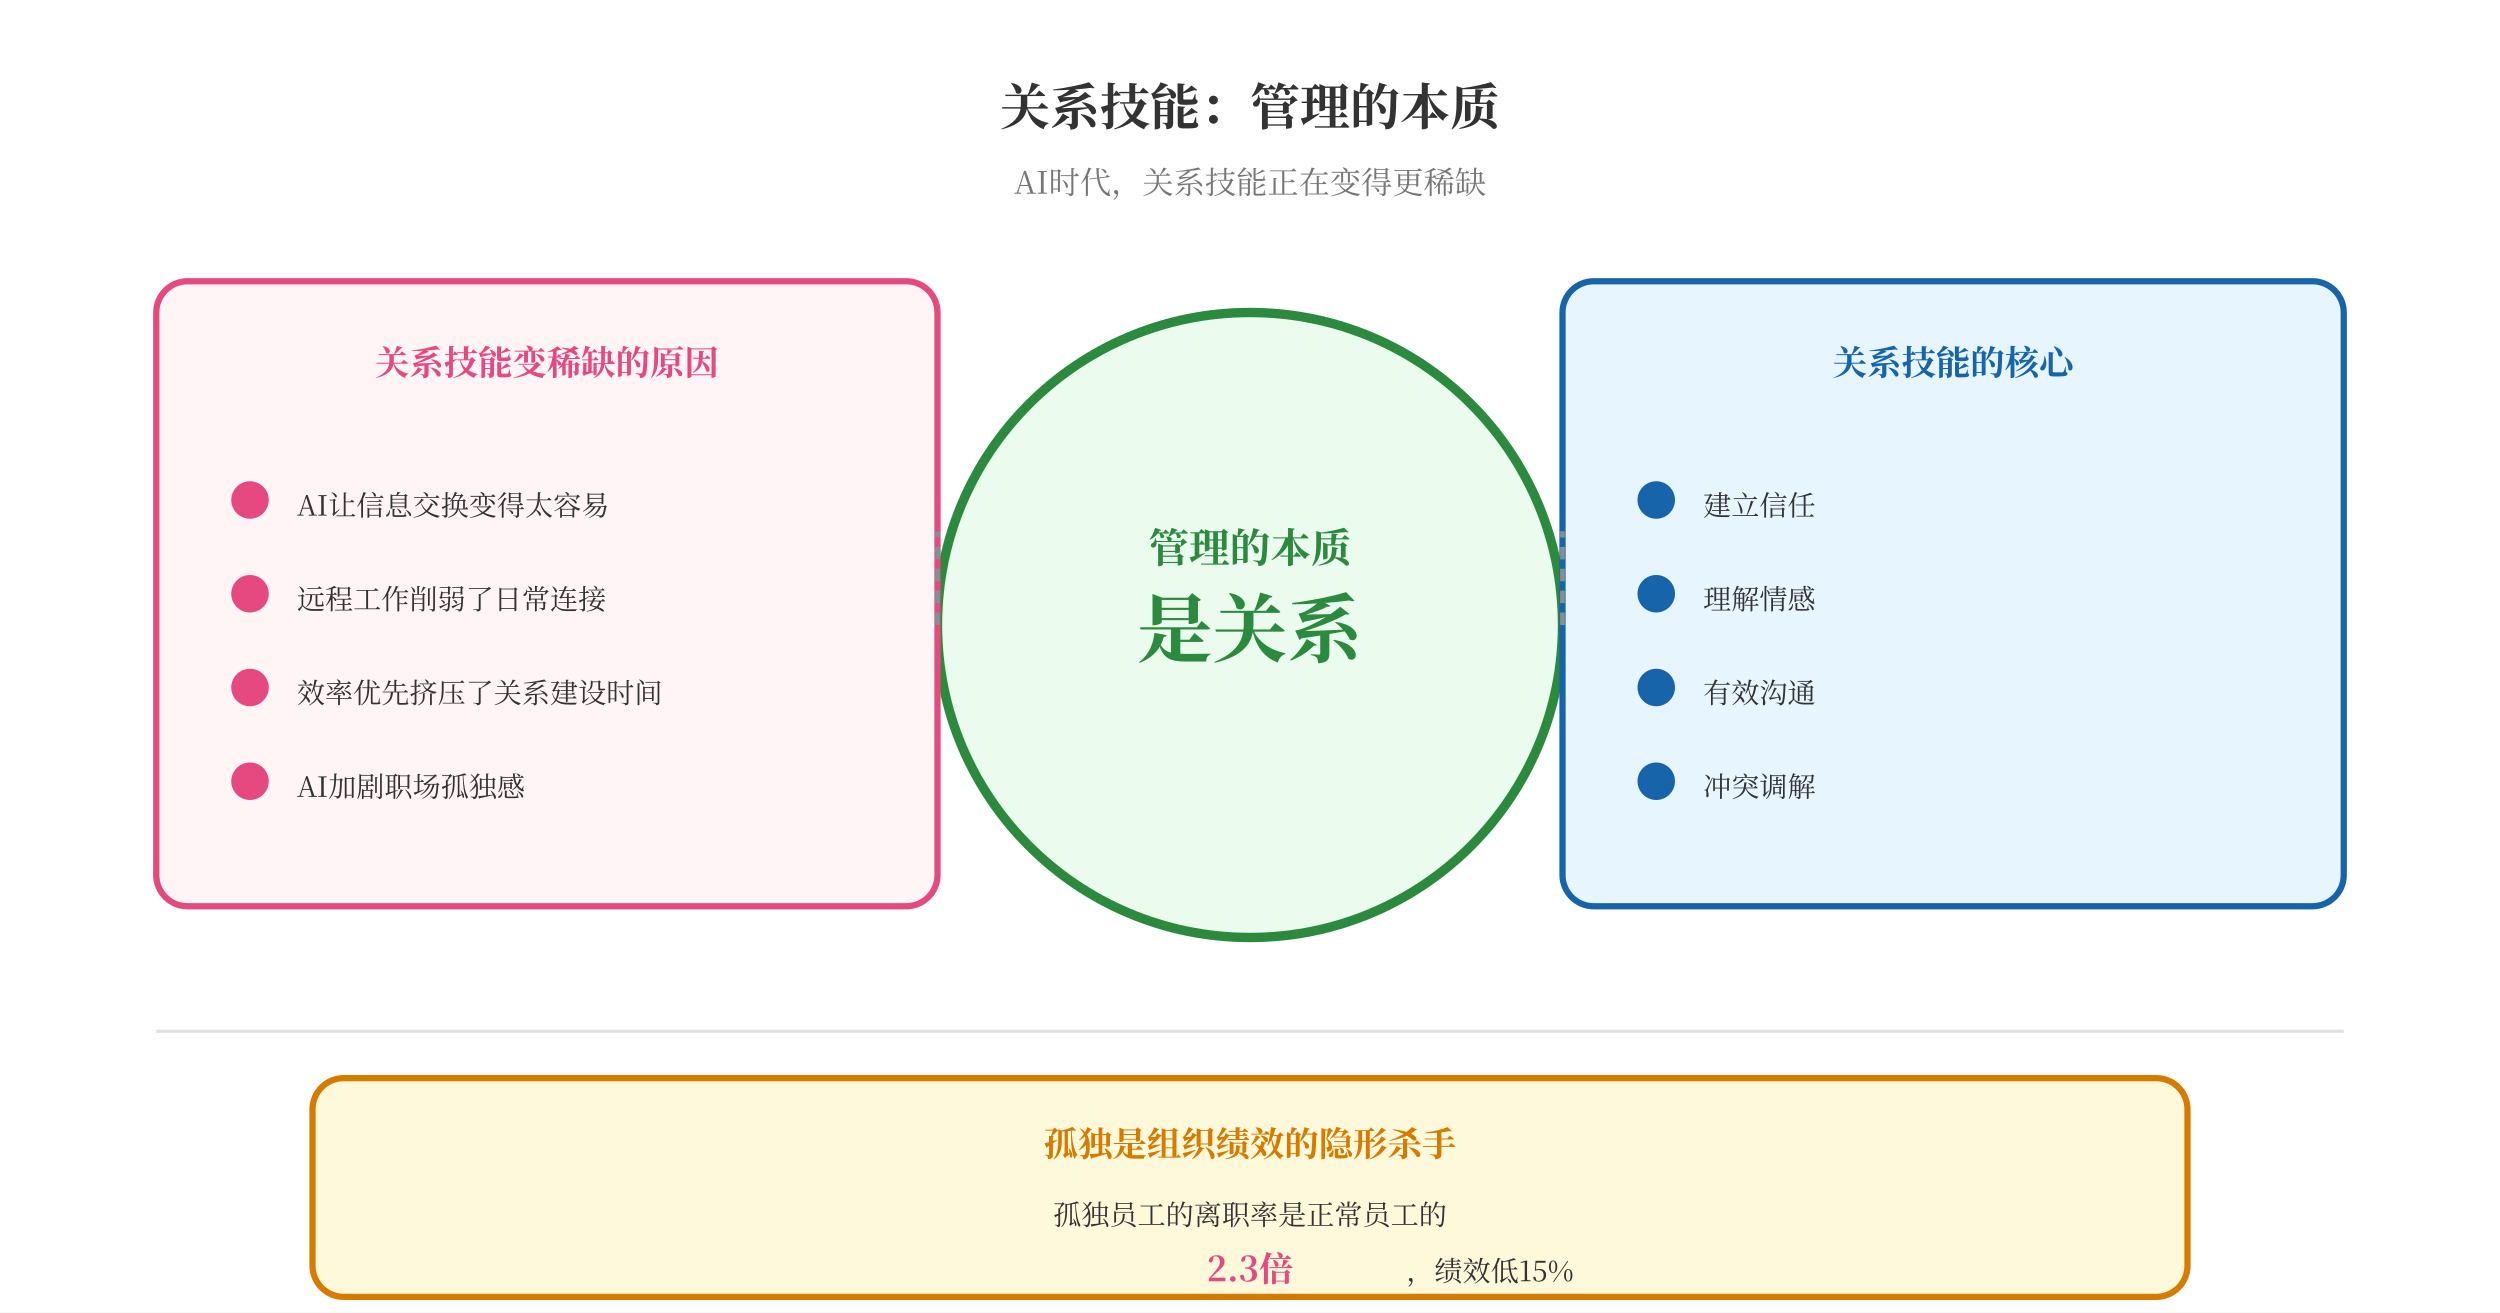
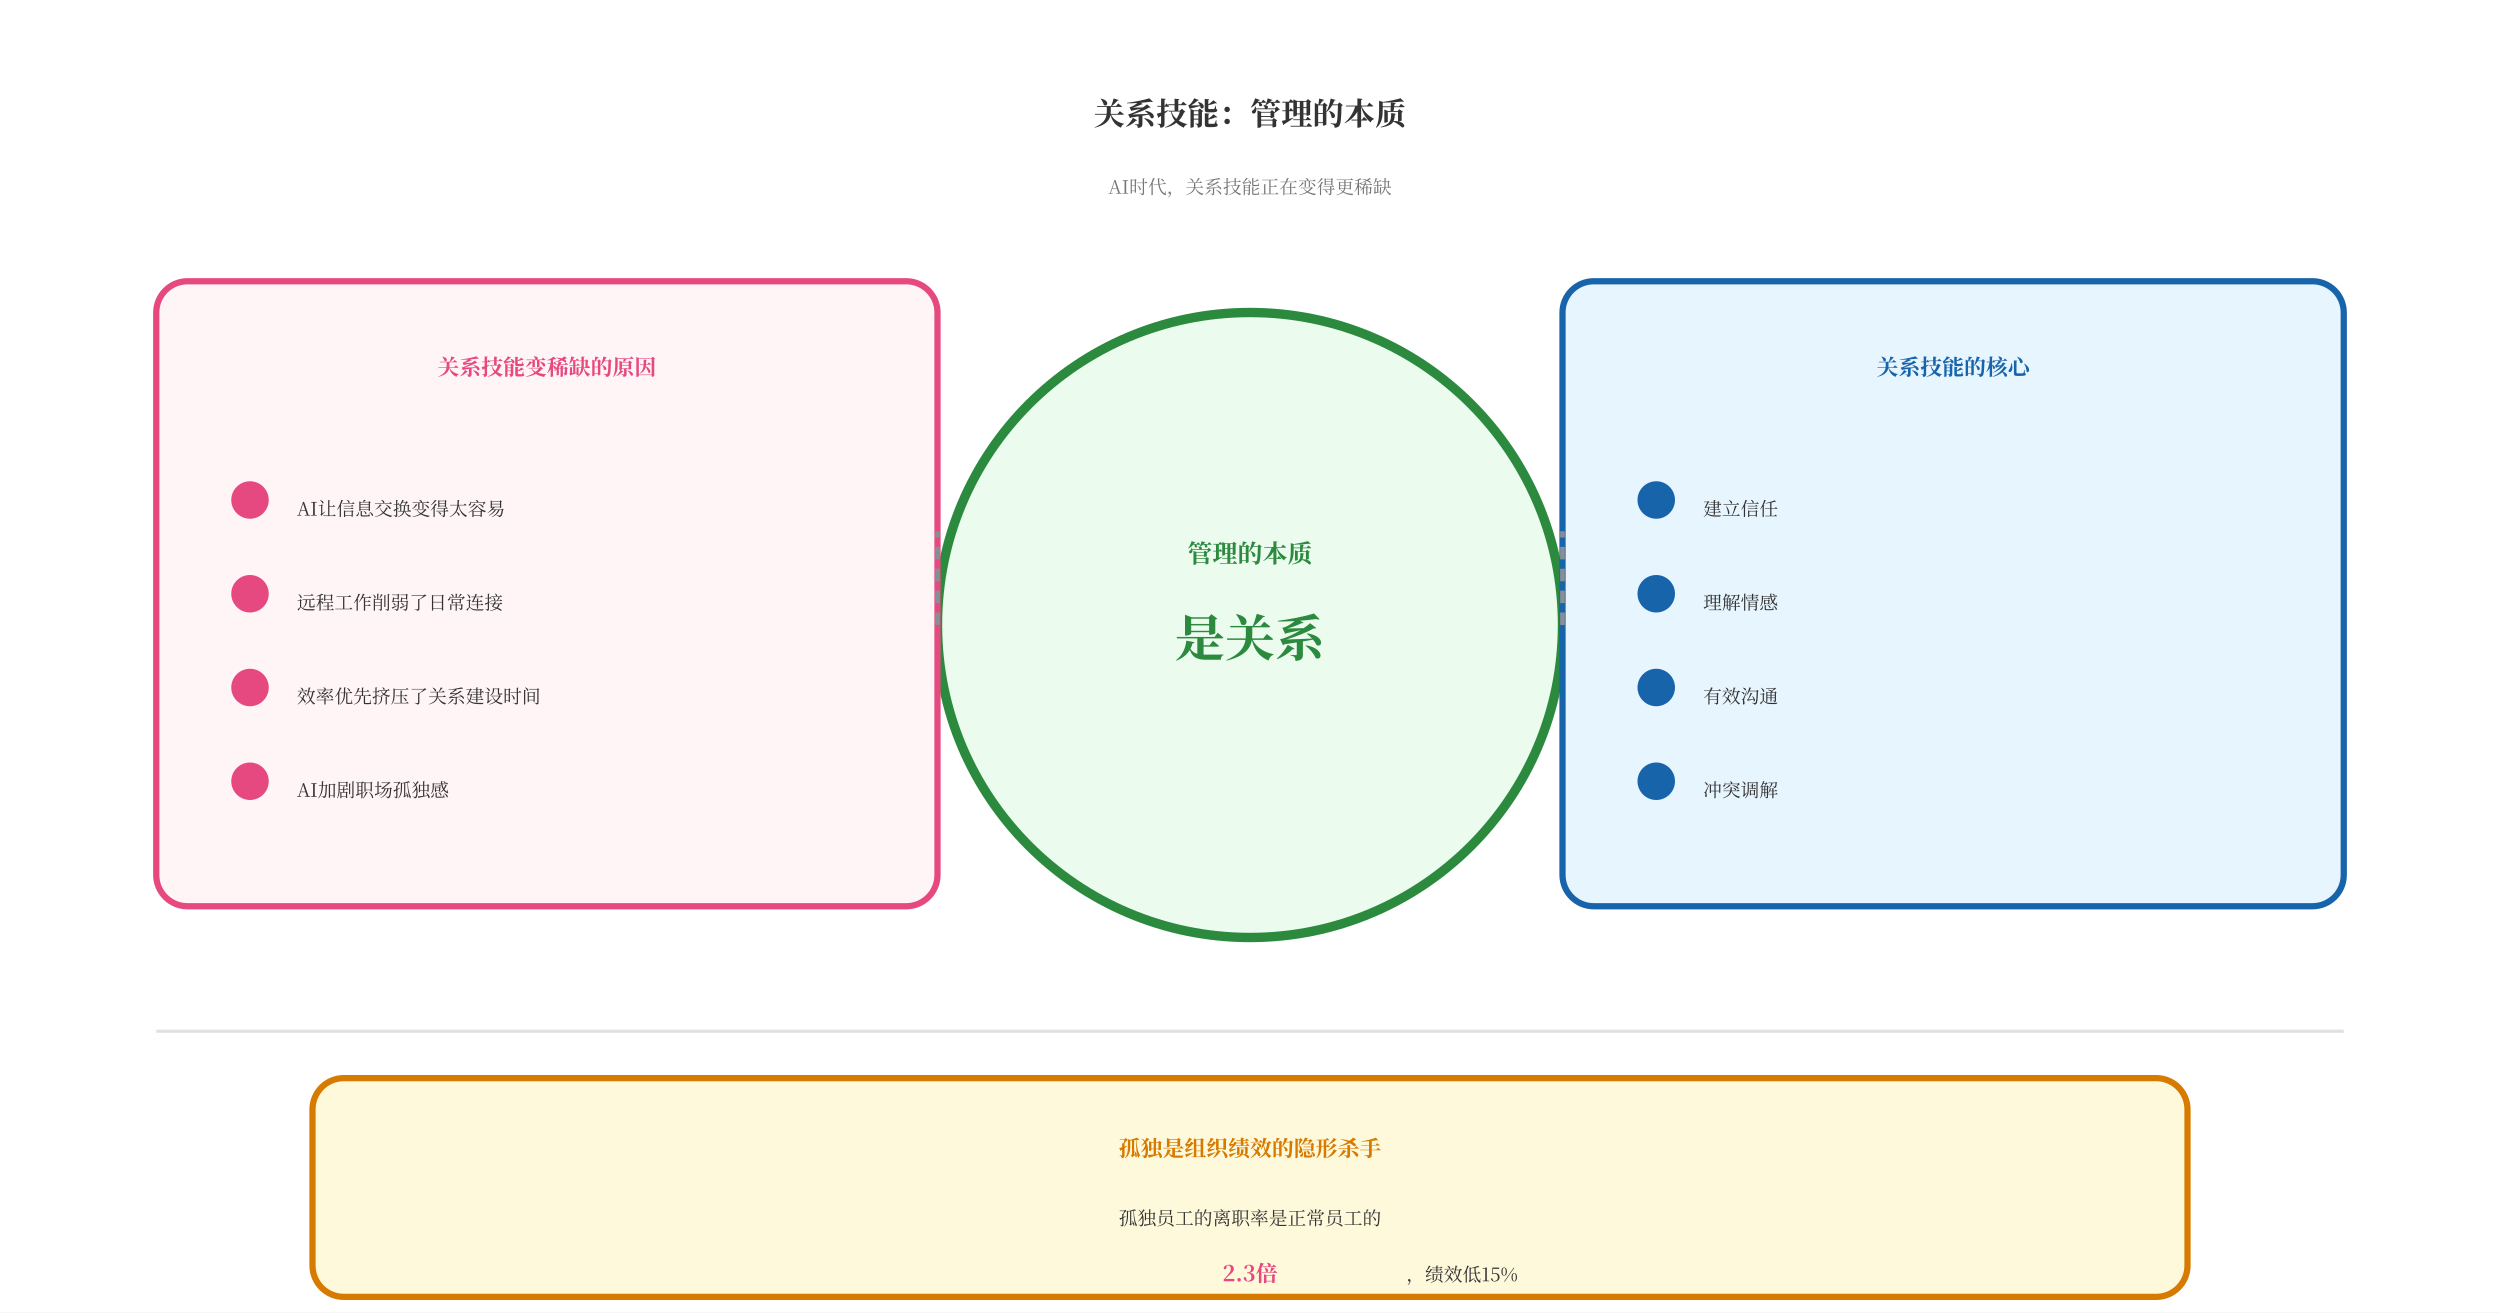
<svg xmlns="http://www.w3.org/2000/svg" viewBox="0 0 800 420" style="font-family: 'Noto Serif CJK SC', serif; background: #fefefe;">
  <rect width="800" height="420" fill="white" />
-   <text x="400" y="40" text-anchor="middle" font-size="16" font-weight="bold" fill="#333">关系技能：管理的本质</text>
-   <text x="400" y="62" text-anchor="middle" font-size="10" fill="#777">AI时代，关系技能正在变得更稀缺</text>
+   <text x="400" y="40" text-anchor="middle" font-size="10" font-weight="bold" fill="#333">关系技能：管理的本质</text>
+   <text x="400" y="62" text-anchor="middle" font-size="6" fill="#777">AI时代，关系技能正在变得更稀缺</text>
  <circle cx="400" cy="200" r="100" fill="#ebfbee" stroke="#2b8a3e" stroke-width="3" />
-   <text x="400" y="180" text-anchor="middle" font-size="13" font-weight="bold" fill="#2b8a3e">管理的本质</text>
-   <text x="400" y="210" text-anchor="middle" font-size="24" font-weight="bold" fill="#2b8a3e">是关系</text>
+   <text x="400" y="180" text-anchor="middle" font-size="8" font-weight="bold" fill="#2b8a3e">管理的本质</text>
+   <text x="400" y="210" text-anchor="middle" font-size="16" font-weight="bold" fill="#2b8a3e">是关系</text>
  <rect x="50" y="90" width="250" height="200" rx="10" fill="#fff5f7" stroke="#e64980" stroke-width="2" />
-   <text x="175" y="120" text-anchor="middle" font-size="11" font-weight="bold" fill="#e64980">关系技能变稀缺的原因</text>
+   <text x="175" y="120" text-anchor="middle" font-size="7" font-weight="bold" fill="#e64980">关系技能变稀缺的原因</text>
  <circle cx="80" cy="160" r="6" fill="#e64980" />
-   <text x="95" y="165" font-size="9" fill="#333">AI让信息交换变得太容易</text>
+   <text x="95" y="165" font-size="6" fill="#333">AI让信息交换变得太容易</text>
  <circle cx="80" cy="190" r="6" fill="#e64980" />
-   <text x="95" y="195" font-size="9" fill="#333">远程工作削弱了日常连接</text>
+   <text x="95" y="195" font-size="6" fill="#333">远程工作削弱了日常连接</text>
  <circle cx="80" cy="220" r="6" fill="#e64980" />
-   <text x="95" y="225" font-size="9" fill="#333">效率优先挤压了关系建设时间</text>
+   <text x="95" y="225" font-size="6" fill="#333">效率优先挤压了关系建设时间</text>
  <circle cx="80" cy="250" r="6" fill="#e64980" />
-   <text x="95" y="255" font-size="9" fill="#333">AI加剧职场孤独感</text>
+   <text x="95" y="255" font-size="6" fill="#333">AI加剧职场孤独感</text>
  <rect x="500" y="90" width="250" height="200" rx="10" fill="#e7f5ff" stroke="#1864ab" stroke-width="2" />
-   <text x="625" y="120" text-anchor="middle" font-size="11" font-weight="bold" fill="#1864ab">关系技能的核心</text>
+   <text x="625" y="120" text-anchor="middle" font-size="7" font-weight="bold" fill="#1864ab">关系技能的核心</text>
  <circle cx="530" cy="160" r="6" fill="#1864ab" />
-   <text x="545" y="165" font-size="9" fill="#333">建立信任</text>
+   <text x="545" y="165" font-size="6" fill="#333">建立信任</text>
  <circle cx="530" cy="190" r="6" fill="#1864ab" />
-   <text x="545" y="195" font-size="9" fill="#333">理解情感</text>
+   <text x="545" y="195" font-size="6" fill="#333">理解情感</text>
  <circle cx="530" cy="220" r="6" fill="#1864ab" />
-   <text x="545" y="225" font-size="9" fill="#333">有效沟通</text>
+   <text x="545" y="225" font-size="6" fill="#333">有效沟通</text>
  <circle cx="530" cy="250" r="6" fill="#1864ab" />
-   <text x="545" y="255" font-size="9" fill="#333">冲突调解</text>
+   <text x="545" y="255" font-size="6" fill="#333">冲突调解</text>
  <path d="M300 200 L300 170" fill="none" stroke="#868e96" stroke-width="1.5" stroke-dasharray="4,3" />
  <path d="M500 200 L500 170" fill="none" stroke="#868e96" stroke-width="1.5" stroke-dasharray="4,3" />
  <line x1="50" y1="330" x2="750" y2="330" stroke="#e0e0e0" stroke-width="1" />
  <rect x="100" y="345" width="600" height="70" rx="10" fill="#fff9db" stroke="#d77a00" stroke-width="2" />
-   <text x="400" y="370" text-anchor="middle" font-size="11" font-weight="bold" fill="#d77a00">孤独是组织绩效的隐形杀手</text>
-   <text x="400" y="392" text-anchor="middle" font-size="9" fill="#333">孤独员工的离职率是正常员工的</text>
-   <text x="400" y="410" text-anchor="middle" font-size="11" font-weight="bold" fill="#e64980">2.3倍</text>
-   <text x="450" y="410" text-anchor="start" font-size="9" fill="#333">，绩效低15%</text>
+   <text x="400" y="370" text-anchor="middle" font-size="7" font-weight="bold" fill="#d77a00">孤独是组织绩效的隐形杀手</text>
+   <text x="400" y="392" text-anchor="middle" font-size="6" fill="#333">孤独员工的离职率是正常员工的</text>
+   <text x="400" y="410" text-anchor="middle" font-size="7" font-weight="bold" fill="#e64980">2.3倍</text>
+   <text x="450" y="410" text-anchor="start" font-size="6" fill="#333">，绩效低15%</text>
</svg>
